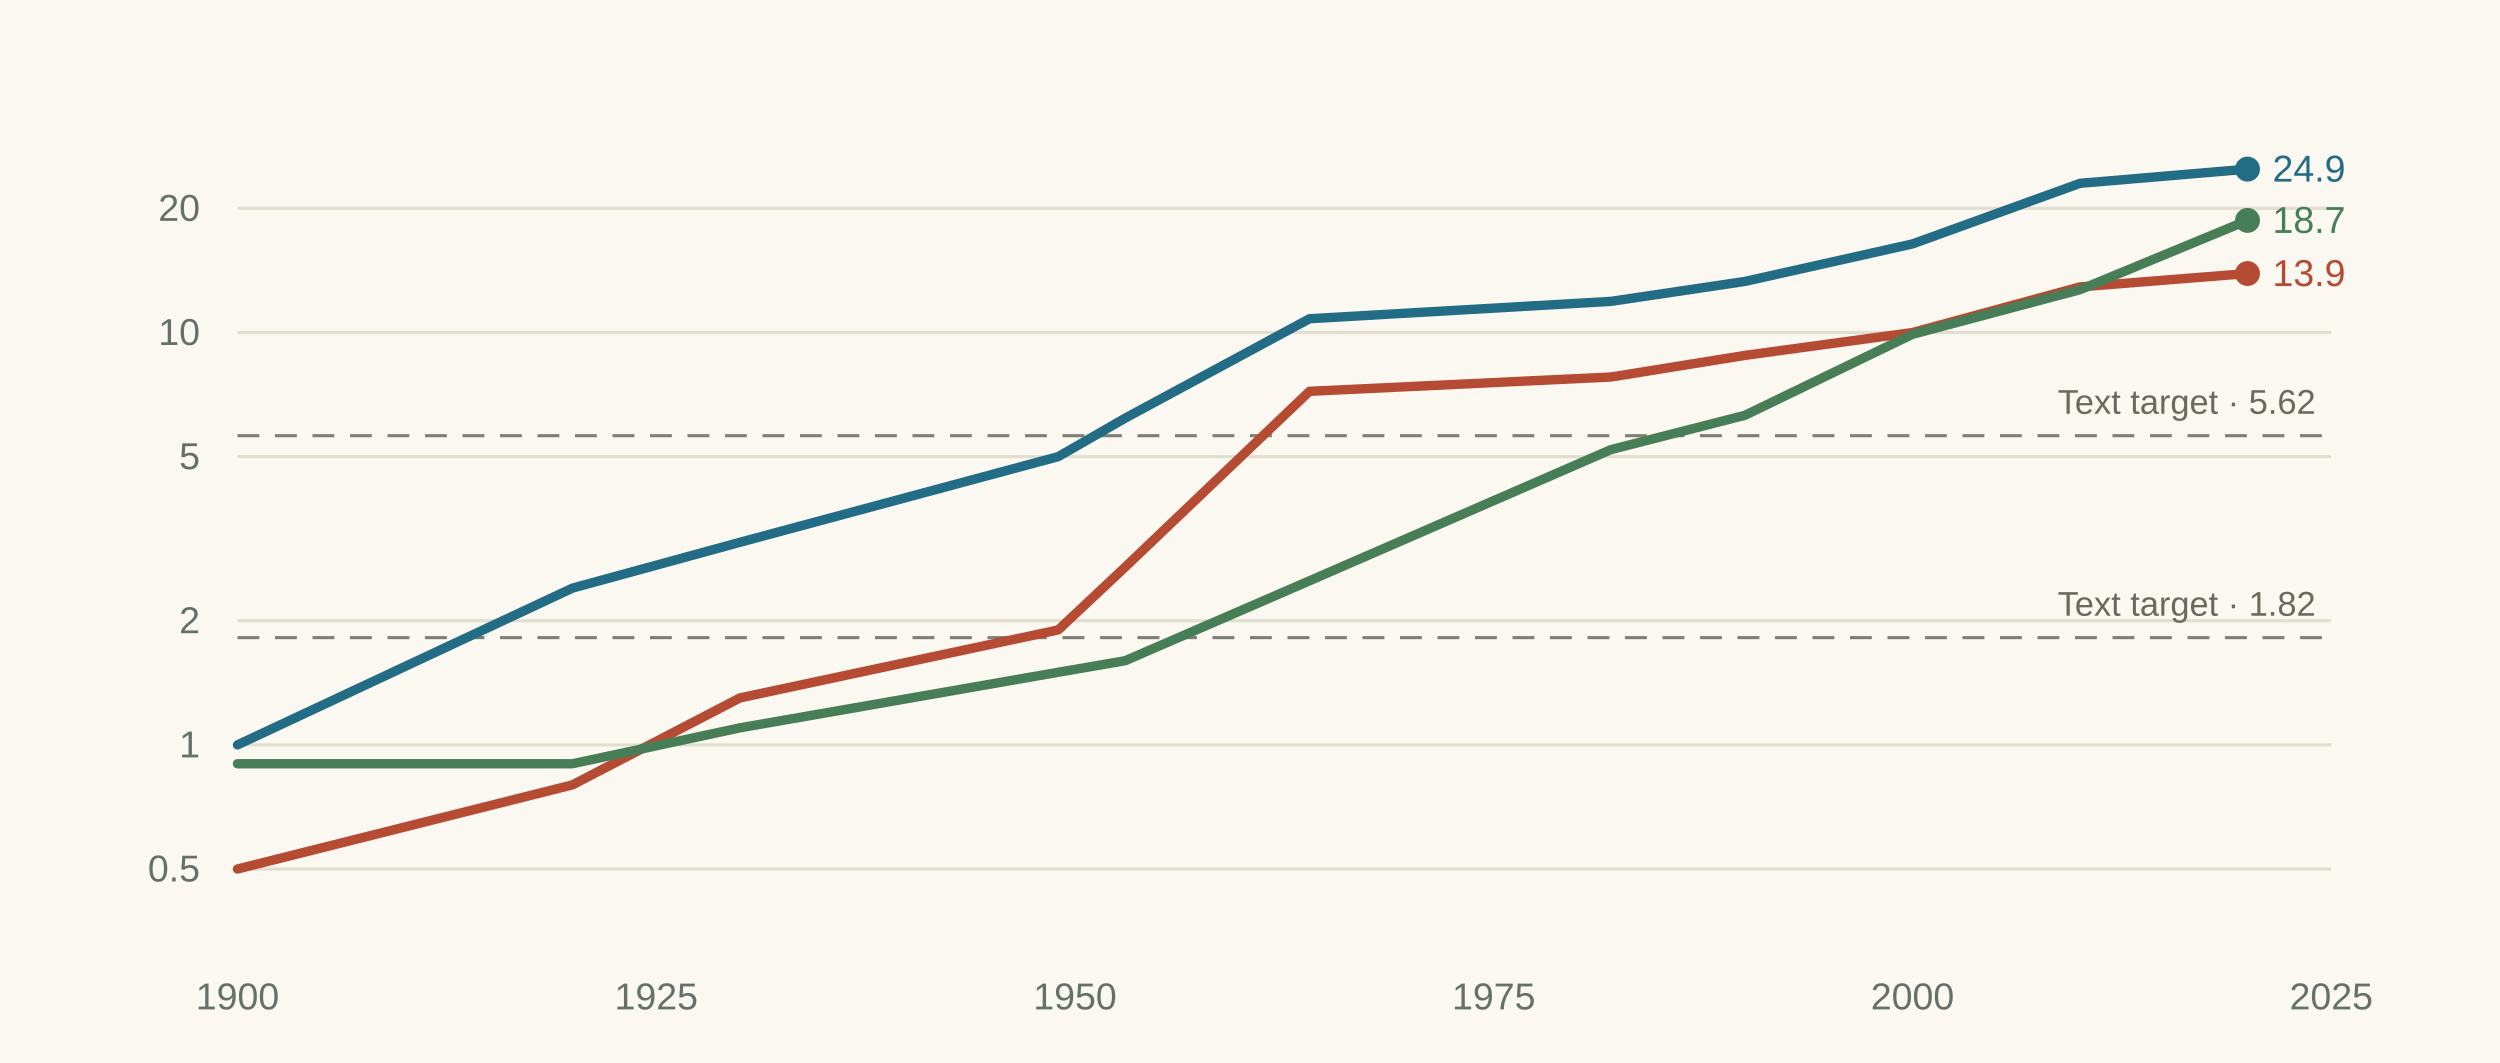
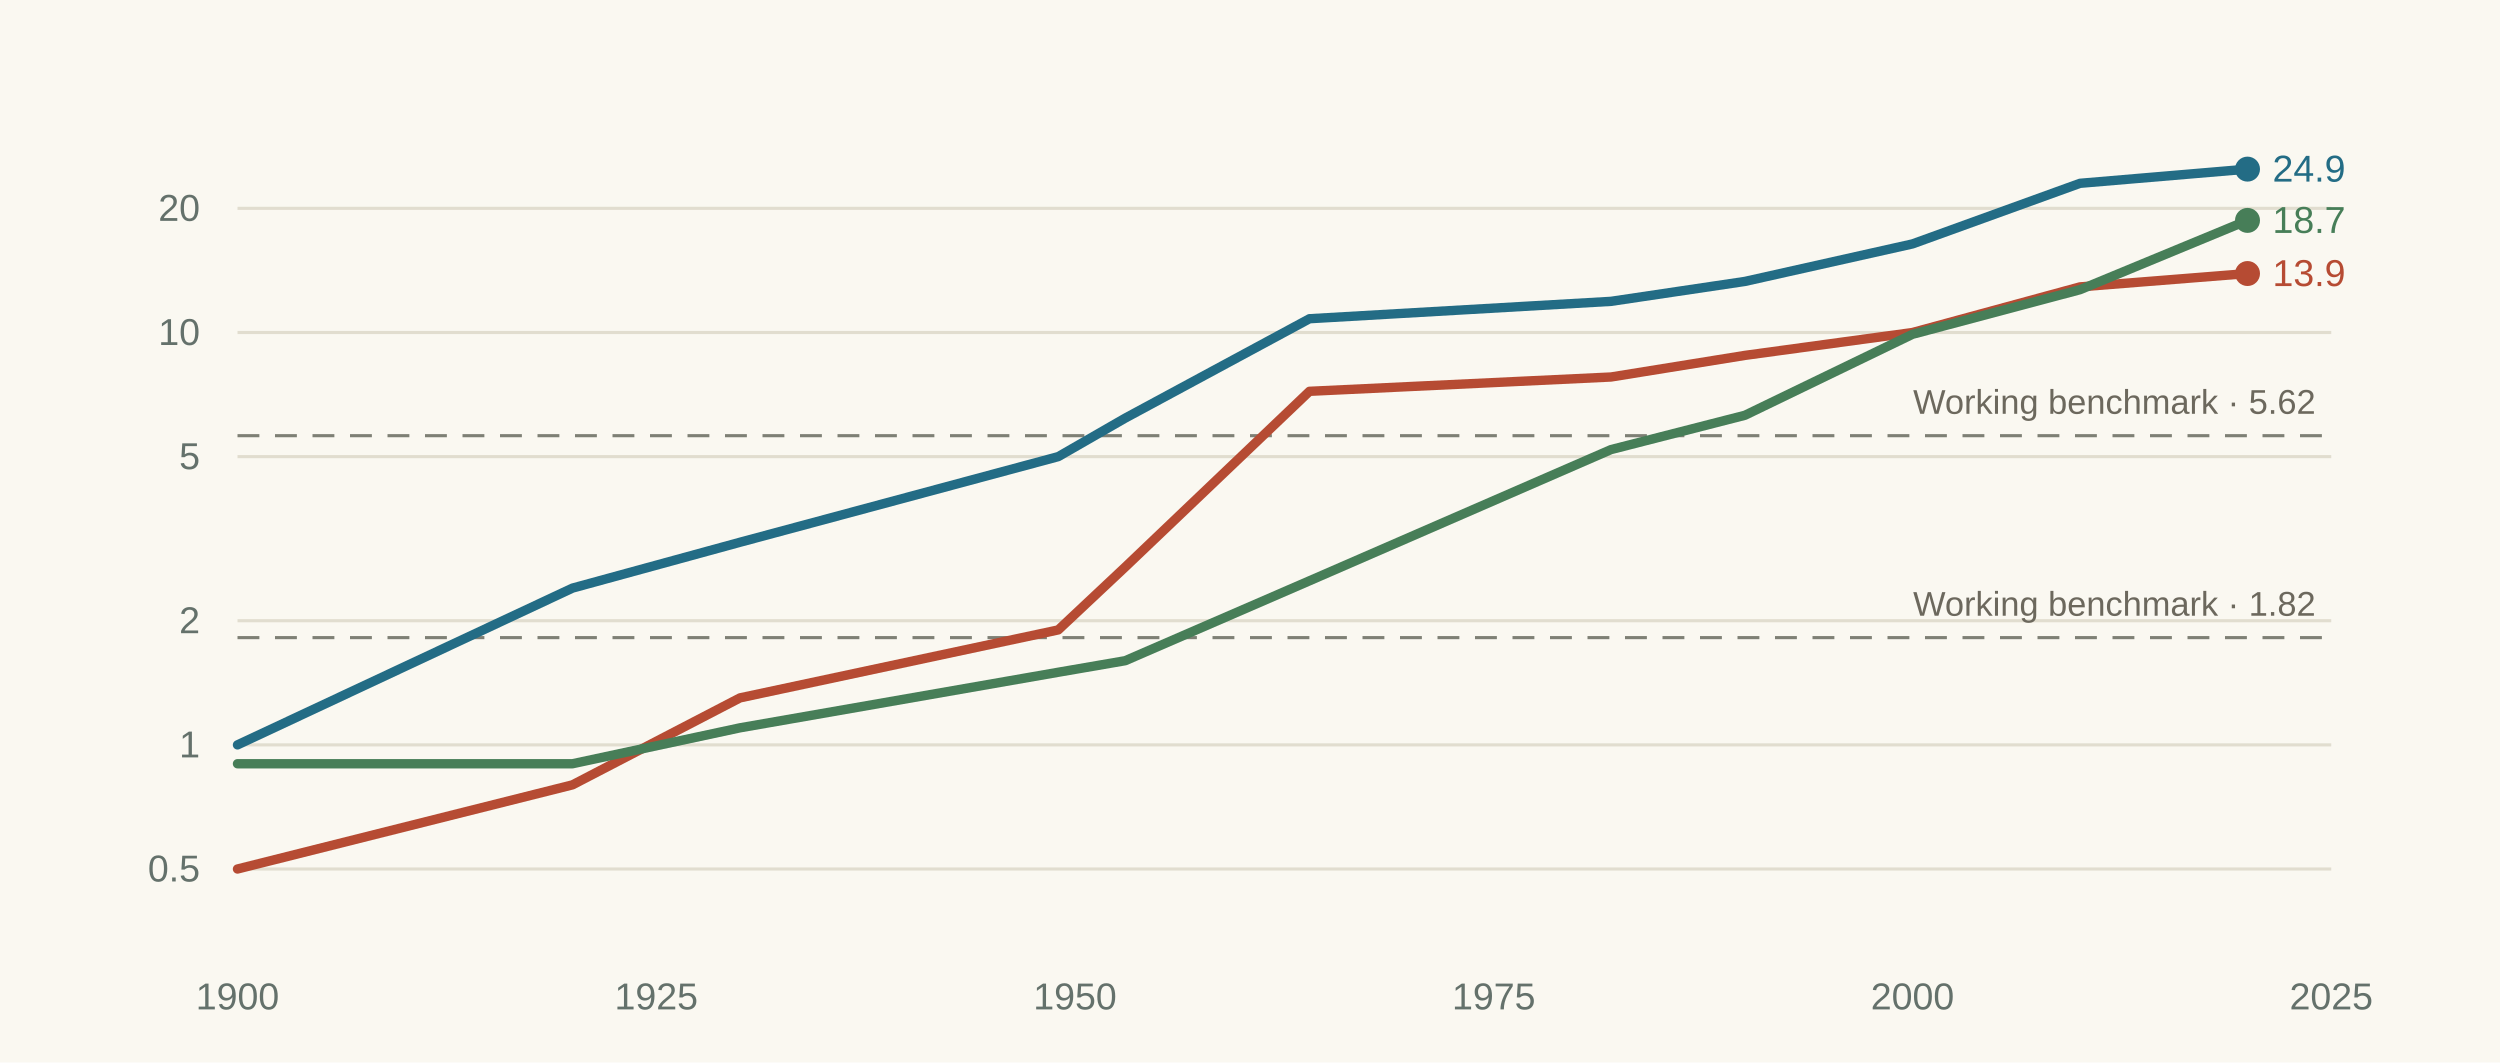
<svg xmlns="http://www.w3.org/2000/svg" viewBox="0 0 800 340" role="img" aria-labelledby="title">
  <rect width="800" height="340" fill="#faf8f1" />
  <path d="M76 278.08H746" stroke="#e1ddcf" fill="none" />
  <text x="64.00" y="282.08" text-anchor="end" fill="#64716b" font-size="12" font-family="Arial,sans-serif">0.5</text>
  <path d="M76 238.36H746" stroke="#e1ddcf" fill="none" />
  <text x="64.00" y="242.36" text-anchor="end" fill="#64716b" font-size="12" font-family="Arial,sans-serif">1</text>
  <path d="M76 198.63H746" stroke="#e1ddcf" fill="none" />
  <text x="64.00" y="202.63" text-anchor="end" fill="#64716b" font-size="12" font-family="Arial,sans-serif">2</text>
  <path d="M76 146.12H746" stroke="#e1ddcf" fill="none" />
  <text x="64.00" y="150.12" text-anchor="end" fill="#64716b" font-size="12" font-family="Arial,sans-serif">5</text>
  <path d="M76 106.40H746" stroke="#e1ddcf" fill="none" />
  <text x="64.00" y="110.40" text-anchor="end" fill="#64716b" font-size="12" font-family="Arial,sans-serif">10</text>
  <path d="M76 66.67H746" stroke="#e1ddcf" fill="none" />
  <text x="64.00" y="70.67" text-anchor="end" fill="#64716b" font-size="12" font-family="Arial,sans-serif">20</text>
  <text x="76.00" y="323.00" text-anchor="middle" fill="#64716b" font-size="12" font-family="Arial,sans-serif">1900</text>
  <text x="210.00" y="323.00" text-anchor="middle" fill="#64716b" font-size="12" font-family="Arial,sans-serif">1925</text>
  <text x="344.00" y="323.00" text-anchor="middle" fill="#64716b" font-size="12" font-family="Arial,sans-serif">1950</text>
  <text x="478.00" y="323.00" text-anchor="middle" fill="#64716b" font-size="12" font-family="Arial,sans-serif">1975</text>
  <text x="612.00" y="323.00" text-anchor="middle" fill="#64716b" font-size="12" font-family="Arial,sans-serif">2000</text>
  <text x="746.00" y="323.00" text-anchor="middle" fill="#64716b" font-size="12" font-family="Arial,sans-serif">2025</text>
  <path d="M76 139.42H746" stroke="#7e8075" stroke-dasharray="7 5" fill="none" />
-   <text x="741.00" y="132.42" text-anchor="end" fill="#6c685d" font-size="11" font-family="Arial,sans-serif">Text target · 5.62</text>
+   <text x="741.00" y="132.42" text-anchor="end" fill="#6c685d" font-size="11" font-family="Arial,sans-serif">Working benchmark · 5.62</text>
  <path d="M76 204.04H746" stroke="#7e8075" stroke-dasharray="7 5" fill="none" />
-   <text x="741.00" y="197.04" text-anchor="end" fill="#6c685d" font-size="11" font-family="Arial,sans-serif">Text target · 1.82</text>
+   <text x="741.00" y="197.04" text-anchor="end" fill="#6c685d" font-size="11" font-family="Arial,sans-serif">Working benchmark · 1.82</text>
  <path d="M76.00,238.36 L183.20,188.19 L236.80,173.52 L338.64,146.12 L360.08,133.79 L419.04,101.99 L515.52,96.43 L558.40,90.05 L612.00,78.05 L665.60,58.66 L719.20,54.12" fill="none" stroke="#236c85" stroke-width="3" stroke-linecap="round" stroke-linejoin="round" />
  <circle cx="719.20" cy="54.12" r="4" fill="#236c85" />
  <text x="727.20" y="58.12" text-anchor="start" fill="#236c85" font-size="12" font-family="Arial,sans-serif">24.9</text>
  <path d="M76.00,278.08 L183.20,251.15 L236.80,223.32 L338.64,201.57 L360.08,181.44 L419.04,125.22 L515.52,120.64 L558.40,113.72 L612.00,106.40 L665.60,91.80 L719.20,87.53" fill="none" stroke="#b64b33" stroke-width="3" stroke-linecap="round" stroke-linejoin="round" />
  <circle cx="719.20" cy="87.53" r="4" fill="#b64b33" />
  <text x="727.20" y="91.53" text-anchor="start" fill="#b64b33" font-size="12" font-family="Arial,sans-serif">13.9</text>
  <path d="M76.00,244.40 L183.20,244.40 L236.80,232.90 L338.64,215.12 L360.08,211.42 L419.04,185.85 L515.52,143.87 L558.40,132.88 L612.00,106.97 L665.60,92.70 L719.20,70.53" fill="none" stroke="#477e58" stroke-width="3" stroke-linecap="round" stroke-linejoin="round" />
  <circle cx="719.20" cy="70.53" r="4" fill="#477e58" />
  <text x="727.20" y="74.53" text-anchor="start" fill="#477e58" font-size="12" font-family="Arial,sans-serif">18.7</text>
</svg>
